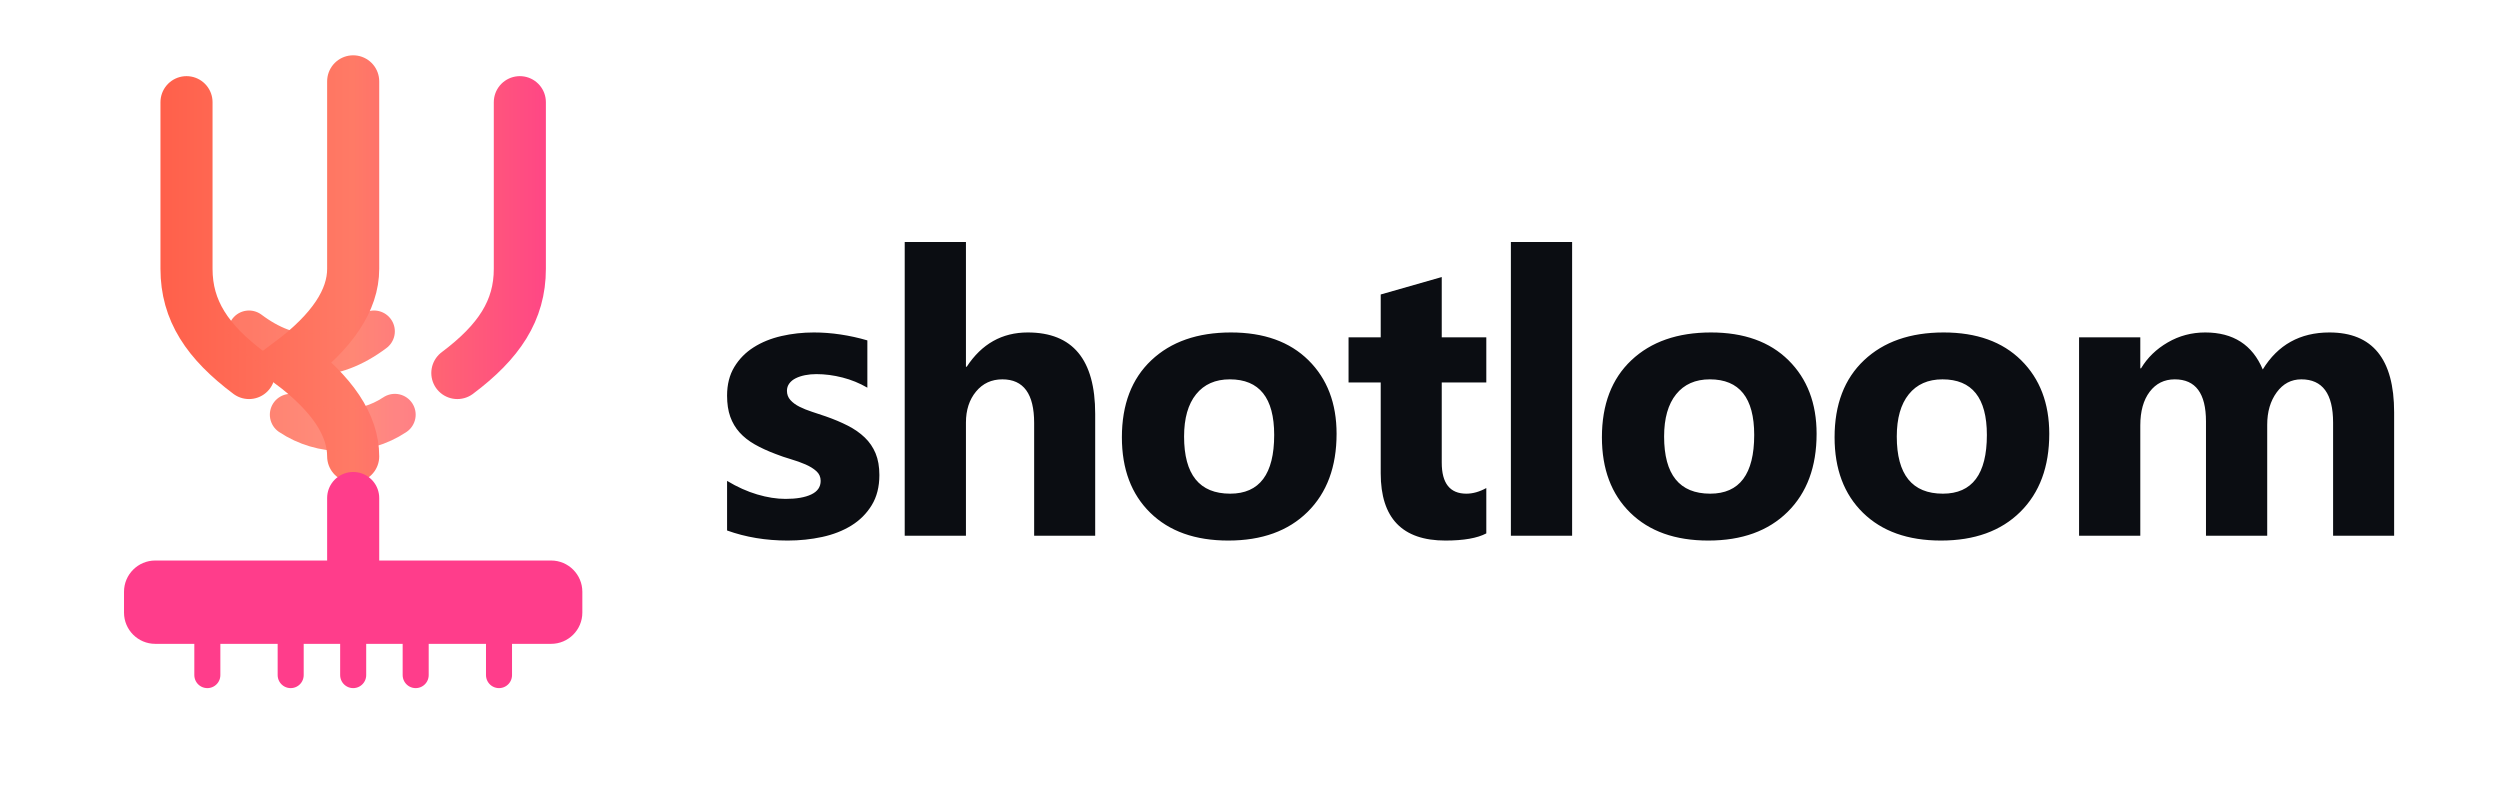
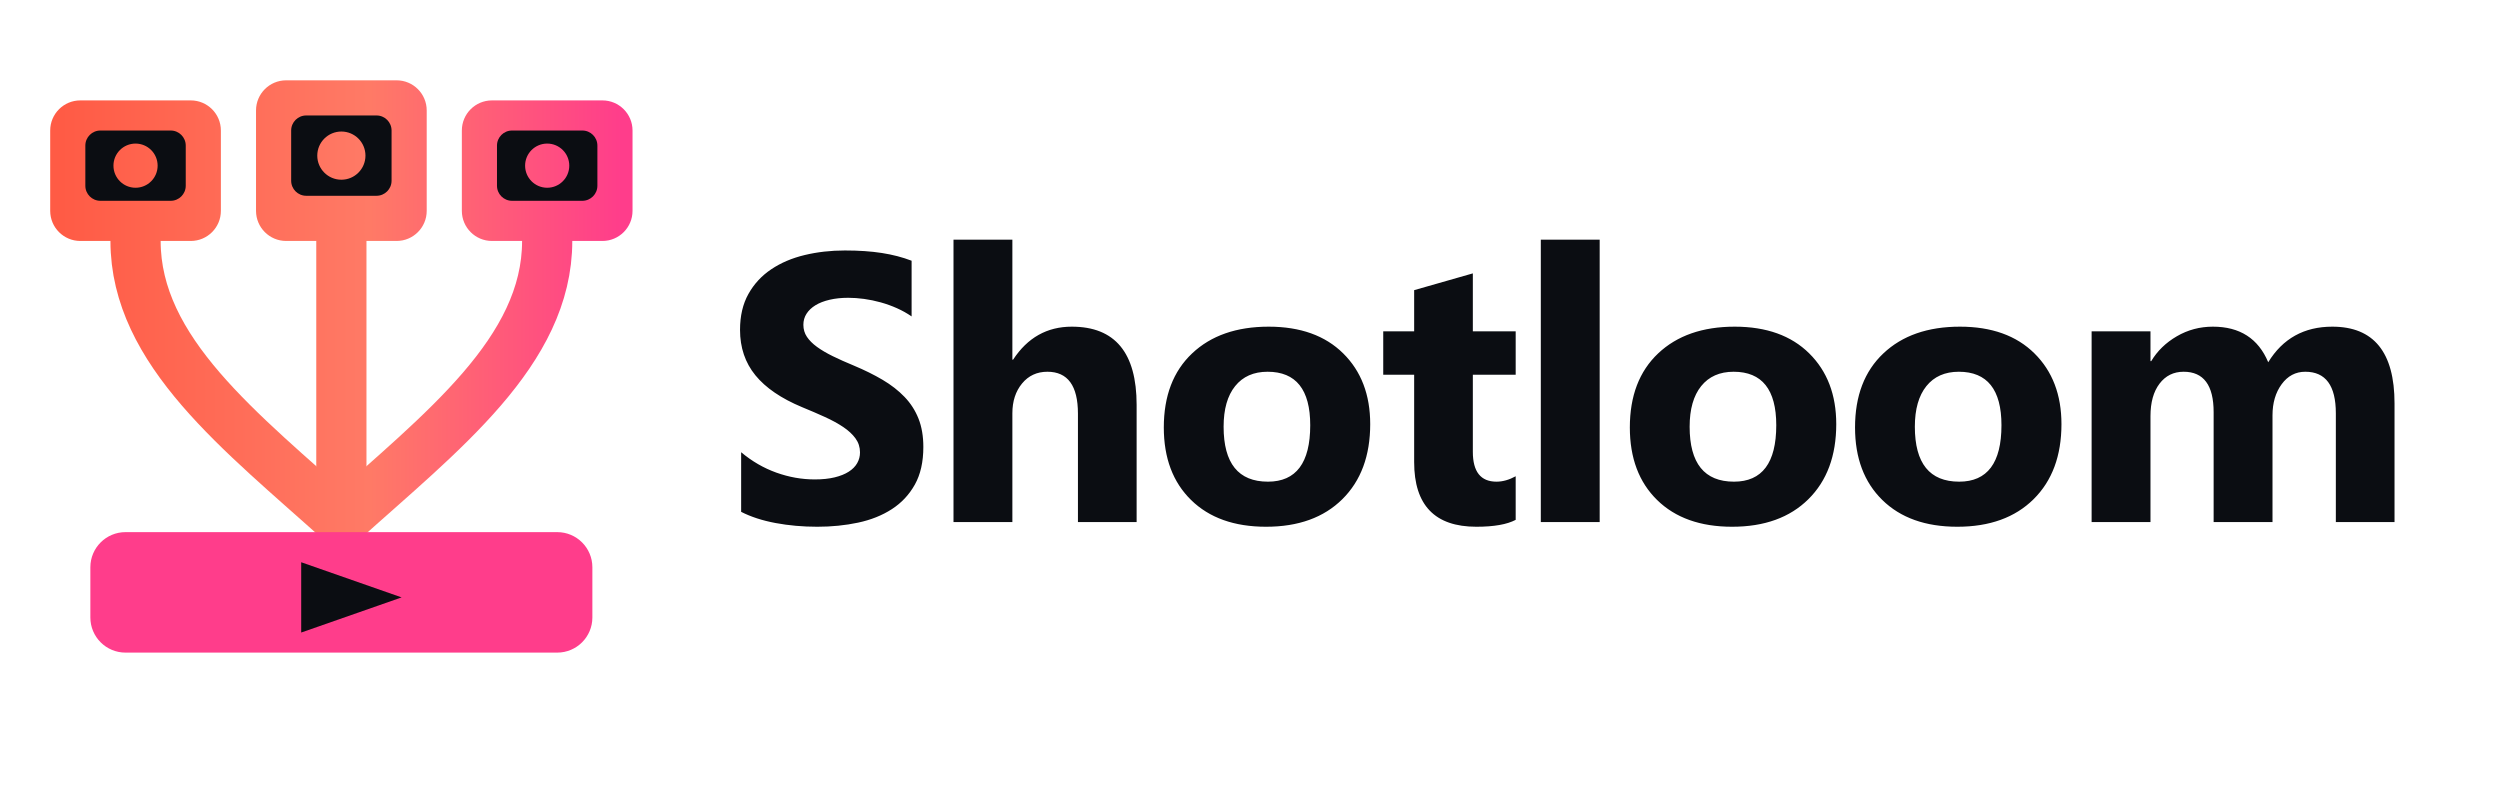
- <svg xmlns="http://www.w3.org/2000/svg" viewBox="0 0 252 80" fill="none" role="img" aria-label="Shotloom">
-   <g transform="translate(2,4) scale(1.05)">
+ <svg xmlns="http://www.w3.org/2000/svg" viewBox="0 0 249 80" fill="none" role="img" aria-label="Shotloom">
+   <g transform="translate(2,6) scale(1.0)">
    <defs>
-       <linearGradient id="slWeavelight" x1="10" y1="4" x2="54" y2="4" gradientUnits="userSpaceOnUse">
+       <linearGradient id="slCamlight" x1="4" y1="8" x2="60" y2="8" gradientUnits="userSpaceOnUse">
        <stop offset="0%" stop-color="#ff5b45" />
-         <stop offset="50%" stop-color="#ff7a66" />
+         <stop offset="55%" stop-color="#ff7a66" />
        <stop offset="100%" stop-color="#ff3d8b" />
      </linearGradient>
    </defs>
-     <path d="M16 6v16c0 4 2 7 6 10" stroke="url(#slWeavelight)" stroke-width="5" stroke-linecap="round" fill="none" />
-     <path d="M32 4v18c0 3-2 6-6 9c4 3 6 6 6 9" stroke="url(#slWeavelight)" stroke-width="5" stroke-linecap="round" fill="none" />
-     <path d="M48 6v16c0 4-2 7-6 10" stroke="url(#slWeavelight)" stroke-width="5" stroke-linecap="round" fill="none" />
-     <path d="M22 28c4 3 8 3 12 0" stroke="url(#slWeavelight)" stroke-width="4" stroke-linecap="round" fill="none" opacity="0.9" />
-     <path d="M26 36c3 2 7 2 10 0" stroke="url(#slWeavelight)" stroke-width="4" stroke-linecap="round" fill="none" opacity="0.85" />
-     <path d="M32 44v6" stroke="#ff3d8b" stroke-width="5" stroke-linecap="round" />
-     <rect x="10" y="50" width="44" height="8" rx="3" fill="#ff3d8b" />
-     <path d="M18 58v3M26 58v3M32 58v3M38 58v3M46 58v3" stroke="#ff3d8b" stroke-width="2.5" stroke-linecap="round" />
+     <rect x="3" y="4" width="17" height="14" rx="3" fill="url(#slCamlight)" />
+     <rect x="6.5" y="7" width="10" height="7" rx="1.5" fill="#0b0d12" />
+     <circle cx="11.5" cy="10.5" r="2.2" fill="url(#slCamlight)" />
+     <rect x="23.5" y="2" width="17" height="16" rx="3" fill="url(#slCamlight)" />
+     <rect x="27" y="5.5" width="10" height="8" rx="1.5" fill="#0b0d12" />
+     <circle cx="32" cy="9.5" r="2.4" fill="url(#slCamlight)" />
+     <rect x="44" y="4" width="17" height="14" rx="3" fill="url(#slCamlight)" />
+     <rect x="47.5" y="7" width="10" height="7" rx="1.5" fill="#0b0d12" />
+     <circle cx="52.5" cy="10.5" r="2.2" fill="url(#slCamlight)" />
+     <path d="M11.5 18C11.5 29 22 37 32 46" stroke="url(#slCamlight)" stroke-width="5" stroke-linecap="round" fill="none" />
+     <path d="M32 18V46" stroke="url(#slCamlight)" stroke-width="5" stroke-linecap="round" fill="none" />
+     <path d="M52.5 18C52.5 29 42 37 32 46" stroke="url(#slCamlight)" stroke-width="5" stroke-linecap="round" fill="none" />
+     <rect x="7" y="47" width="50" height="12" rx="3.5" fill="#ff3d8b" />
+     <path fill="#0b0d12" d="M28 50l10 3.5-10 3.5z" />
  </g>
-   <path fill="#0b0d12" fill-rule="nonzero" d="M73.289 53.473V48.473Q74.812 49.391 76.326 49.84Q77.84 50.289 79.188 50.289Q80.828 50.289 81.775 49.84Q82.723 49.391 82.723 48.473Q82.723 47.887 82.293 47.496Q81.863 47.105 81.189 46.812Q80.516 46.52 79.715 46.285Q78.914 46.051 78.172 45.758Q76.98 45.309 76.072 44.791Q75.164 44.273 74.549 43.59Q73.934 42.906 73.611 42.008Q73.289 41.109 73.289 39.879Q73.289 38.199 74.021 36.988Q74.754 35.777 75.975 35.006Q77.195 34.234 78.768 33.873Q80.34 33.512 82.039 33.512Q83.367 33.512 84.734 33.717Q86.102 33.922 87.43 34.312V39.078Q86.258 38.395 84.92 38.053Q83.582 37.711 82.293 37.711Q81.688 37.711 81.15 37.818Q80.613 37.926 80.203 38.131Q79.793 38.336 79.559 38.658Q79.324 38.98 79.324 39.391Q79.324 39.938 79.676 40.328Q80.027 40.719 80.594 41.002Q81.16 41.285 81.854 41.51Q82.547 41.734 83.23 41.969Q84.461 42.398 85.457 42.906Q86.453 43.414 87.166 44.098Q87.879 44.781 88.26 45.699Q88.641 46.617 88.641 47.887Q88.641 49.664 87.869 50.924Q87.098 52.184 85.818 52.975Q84.539 53.766 82.869 54.127Q81.199 54.488 79.402 54.488Q76.102 54.488 73.289 53.473Z M110.395 54.0H104.242V42.633Q104.242 38.238 101.039 38.238Q99.398 38.238 98.383 39.469Q97.367 40.699 97.367 42.594V54.0H91.195V24.391H97.367V36.969H97.445Q99.711 33.512 103.598 33.512Q110.395 33.512 110.395 41.715Z M123.809 54.488Q118.809 54.488 115.947 51.686Q113.086 48.883 113.086 44.078Q113.086 39.117 116.055 36.314Q119.023 33.512 124.082 33.512Q129.062 33.512 131.895 36.314Q134.727 39.117 134.727 43.727Q134.727 48.707 131.807 51.598Q128.887 54.488 123.809 54.488ZM123.965 38.238Q121.777 38.238 120.566 39.742Q119.355 41.246 119.355 44.0Q119.355 49.762 124.004 49.762Q128.438 49.762 128.438 43.844Q128.438 38.238 123.965 38.238Z M149.82 53.766Q148.453 54.488 145.699 54.488Q139.176 54.488 139.176 47.711V38.551H135.934V34.0H139.176V29.684L145.328 27.926V34.0H149.82V38.551H145.328V46.637Q145.328 49.762 147.809 49.762Q148.785 49.762 149.82 49.195Z M158.469 54.0H152.297V24.391H158.469Z M172.195 54.488Q167.195 54.488 164.334 51.686Q161.473 48.883 161.473 44.078Q161.473 39.117 164.441 36.314Q167.41 33.512 172.469 33.512Q177.449 33.512 180.281 36.314Q183.113 39.117 183.113 43.727Q183.113 48.707 180.193 51.598Q177.273 54.488 172.195 54.488ZM172.352 38.238Q170.164 38.238 168.953 39.742Q167.742 41.246 167.742 44.0Q167.742 49.762 172.391 49.762Q176.824 49.762 176.824 43.844Q176.824 38.238 172.352 38.238Z M195.648 54.488Q190.648 54.488 187.787 51.686Q184.926 48.883 184.926 44.078Q184.926 39.117 187.895 36.314Q190.863 33.512 195.922 33.512Q200.902 33.512 203.734 36.314Q206.566 39.117 206.566 43.727Q206.566 48.707 203.646 51.598Q200.727 54.488 195.648 54.488ZM195.805 38.238Q193.617 38.238 192.406 39.742Q191.195 41.246 191.195 44.0Q191.195 49.762 195.844 49.762Q200.277 49.762 200.277 43.844Q200.277 38.238 195.805 38.238Z M241.328 54.0H235.176V42.594Q235.176 38.238 231.973 38.238Q230.449 38.238 229.492 39.547Q228.535 40.855 228.535 42.809V54.0H222.363V42.477Q222.363 38.238 219.219 38.238Q217.637 38.238 216.689 39.488Q215.742 40.738 215.742 42.887V54.0H209.57V34.0H215.742V37.125H215.82Q216.777 35.523 218.506 34.518Q220.234 33.512 222.285 33.512Q226.523 33.512 228.086 37.242Q230.371 33.512 234.805 33.512Q241.328 33.512 241.328 41.559Z" />
+   <path fill="#0b0d12" fill-rule="nonzero" d="M73.818 50.979V45.042Q75.433 46.396 77.325 47.074Q79.218 47.751 81.147 47.751Q82.279 47.751 83.124 47.547Q83.968 47.343 84.534 46.981Q85.1 46.619 85.378 46.127Q85.656 45.636 85.656 45.061Q85.656 44.281 85.211 43.669Q84.766 43.057 83.996 42.537Q83.226 42.018 82.168 41.535Q81.11 41.053 79.886 40.552Q76.769 39.253 75.238 37.379Q73.707 35.505 73.707 32.852Q73.707 30.773 74.542 29.28Q75.377 27.786 76.815 26.821Q78.253 25.856 80.146 25.402Q82.038 24.947 84.153 24.947Q86.231 24.947 87.836 25.198Q89.441 25.448 90.796 25.968V31.516Q90.128 31.052 89.339 30.699Q88.551 30.347 87.716 30.115Q86.881 29.883 86.055 29.771Q85.229 29.66 84.487 29.66Q83.467 29.66 82.632 29.855Q81.797 30.05 81.222 30.402Q80.646 30.755 80.331 31.247Q80.016 31.738 80.016 32.351Q80.016 33.019 80.368 33.547Q80.721 34.076 81.37 34.549Q82.02 35.022 82.947 35.477Q83.875 35.932 85.044 36.414Q86.64 37.082 87.911 37.833Q89.182 38.585 90.091 39.531Q91.0 40.478 91.482 41.693Q91.965 42.908 91.965 44.522Q91.965 46.749 91.121 48.261Q90.276 49.773 88.829 50.71Q87.382 51.647 85.461 52.056Q83.541 52.464 81.407 52.464Q79.218 52.464 77.242 52.093Q75.266 51.722 73.818 50.979Z M113.208 52.0H107.363V41.201Q107.363 37.026 104.32 37.026Q102.762 37.026 101.797 38.195Q100.832 39.364 100.832 41.164V52.0H94.969V23.871H100.832V35.82H100.906Q103.058 32.536 106.751 32.536Q113.208 32.536 113.208 40.329Z M126.101 52.464Q121.351 52.464 118.633 49.801Q115.915 47.139 115.915 42.574Q115.915 37.861 118.735 35.199Q121.555 32.536 126.361 32.536Q131.092 32.536 133.783 35.199Q136.473 37.861 136.473 42.24Q136.473 46.972 133.699 49.718Q130.925 52.464 126.101 52.464ZM126.25 37.026Q124.171 37.026 123.021 38.455Q121.871 39.884 121.871 42.5Q121.871 47.974 126.287 47.974Q130.499 47.974 130.499 42.352Q130.499 37.026 126.25 37.026Z M150.962 51.777Q149.663 52.464 147.047 52.464Q140.85 52.464 140.85 46.025V37.323H137.77V33.0H140.85V28.899L146.695 27.229V33.0H150.962V37.323H146.695V45.005Q146.695 47.974 149.051 47.974Q149.979 47.974 150.962 47.436Z M159.328 52.0H153.465V23.871H159.328Z M172.519 52.464Q167.769 52.464 165.05 49.801Q162.332 47.139 162.332 42.574Q162.332 37.861 165.152 35.199Q167.973 32.536 172.778 32.536Q177.51 32.536 180.2 35.199Q182.891 37.861 182.891 42.24Q182.891 46.972 180.117 49.718Q177.343 52.464 172.519 52.464ZM172.667 37.026Q170.589 37.026 169.438 38.455Q168.288 39.884 168.288 42.5Q168.288 47.974 172.704 47.974Q176.916 47.974 176.916 42.352Q176.916 37.026 172.667 37.026Z M194.949 52.464Q190.199 52.464 187.481 49.801Q184.762 47.139 184.762 42.574Q184.762 37.861 187.583 35.199Q190.403 32.536 195.209 32.536Q199.94 32.536 202.631 35.199Q205.321 37.861 205.321 42.24Q205.321 46.972 202.547 49.718Q199.773 52.464 194.949 52.464ZM195.097 37.026Q193.019 37.026 191.869 38.455Q190.719 39.884 190.719 42.5Q190.719 47.974 195.135 47.974Q199.346 47.974 199.346 42.352Q199.346 37.026 195.097 37.026Z M238.495 52.0H232.65V41.164Q232.65 37.026 229.607 37.026Q228.16 37.026 227.251 38.27Q226.341 39.513 226.341 41.368V52.0H220.478V41.053Q220.478 37.026 217.491 37.026Q215.988 37.026 215.088 38.214Q214.188 39.401 214.188 41.442V52.0H208.325V33.0H214.188V35.969H214.262Q215.171 34.447 216.814 33.492Q218.456 32.536 220.404 32.536Q224.43 32.536 225.915 36.08Q228.086 32.536 232.297 32.536Q238.495 32.536 238.495 40.181Z" />
</svg>
